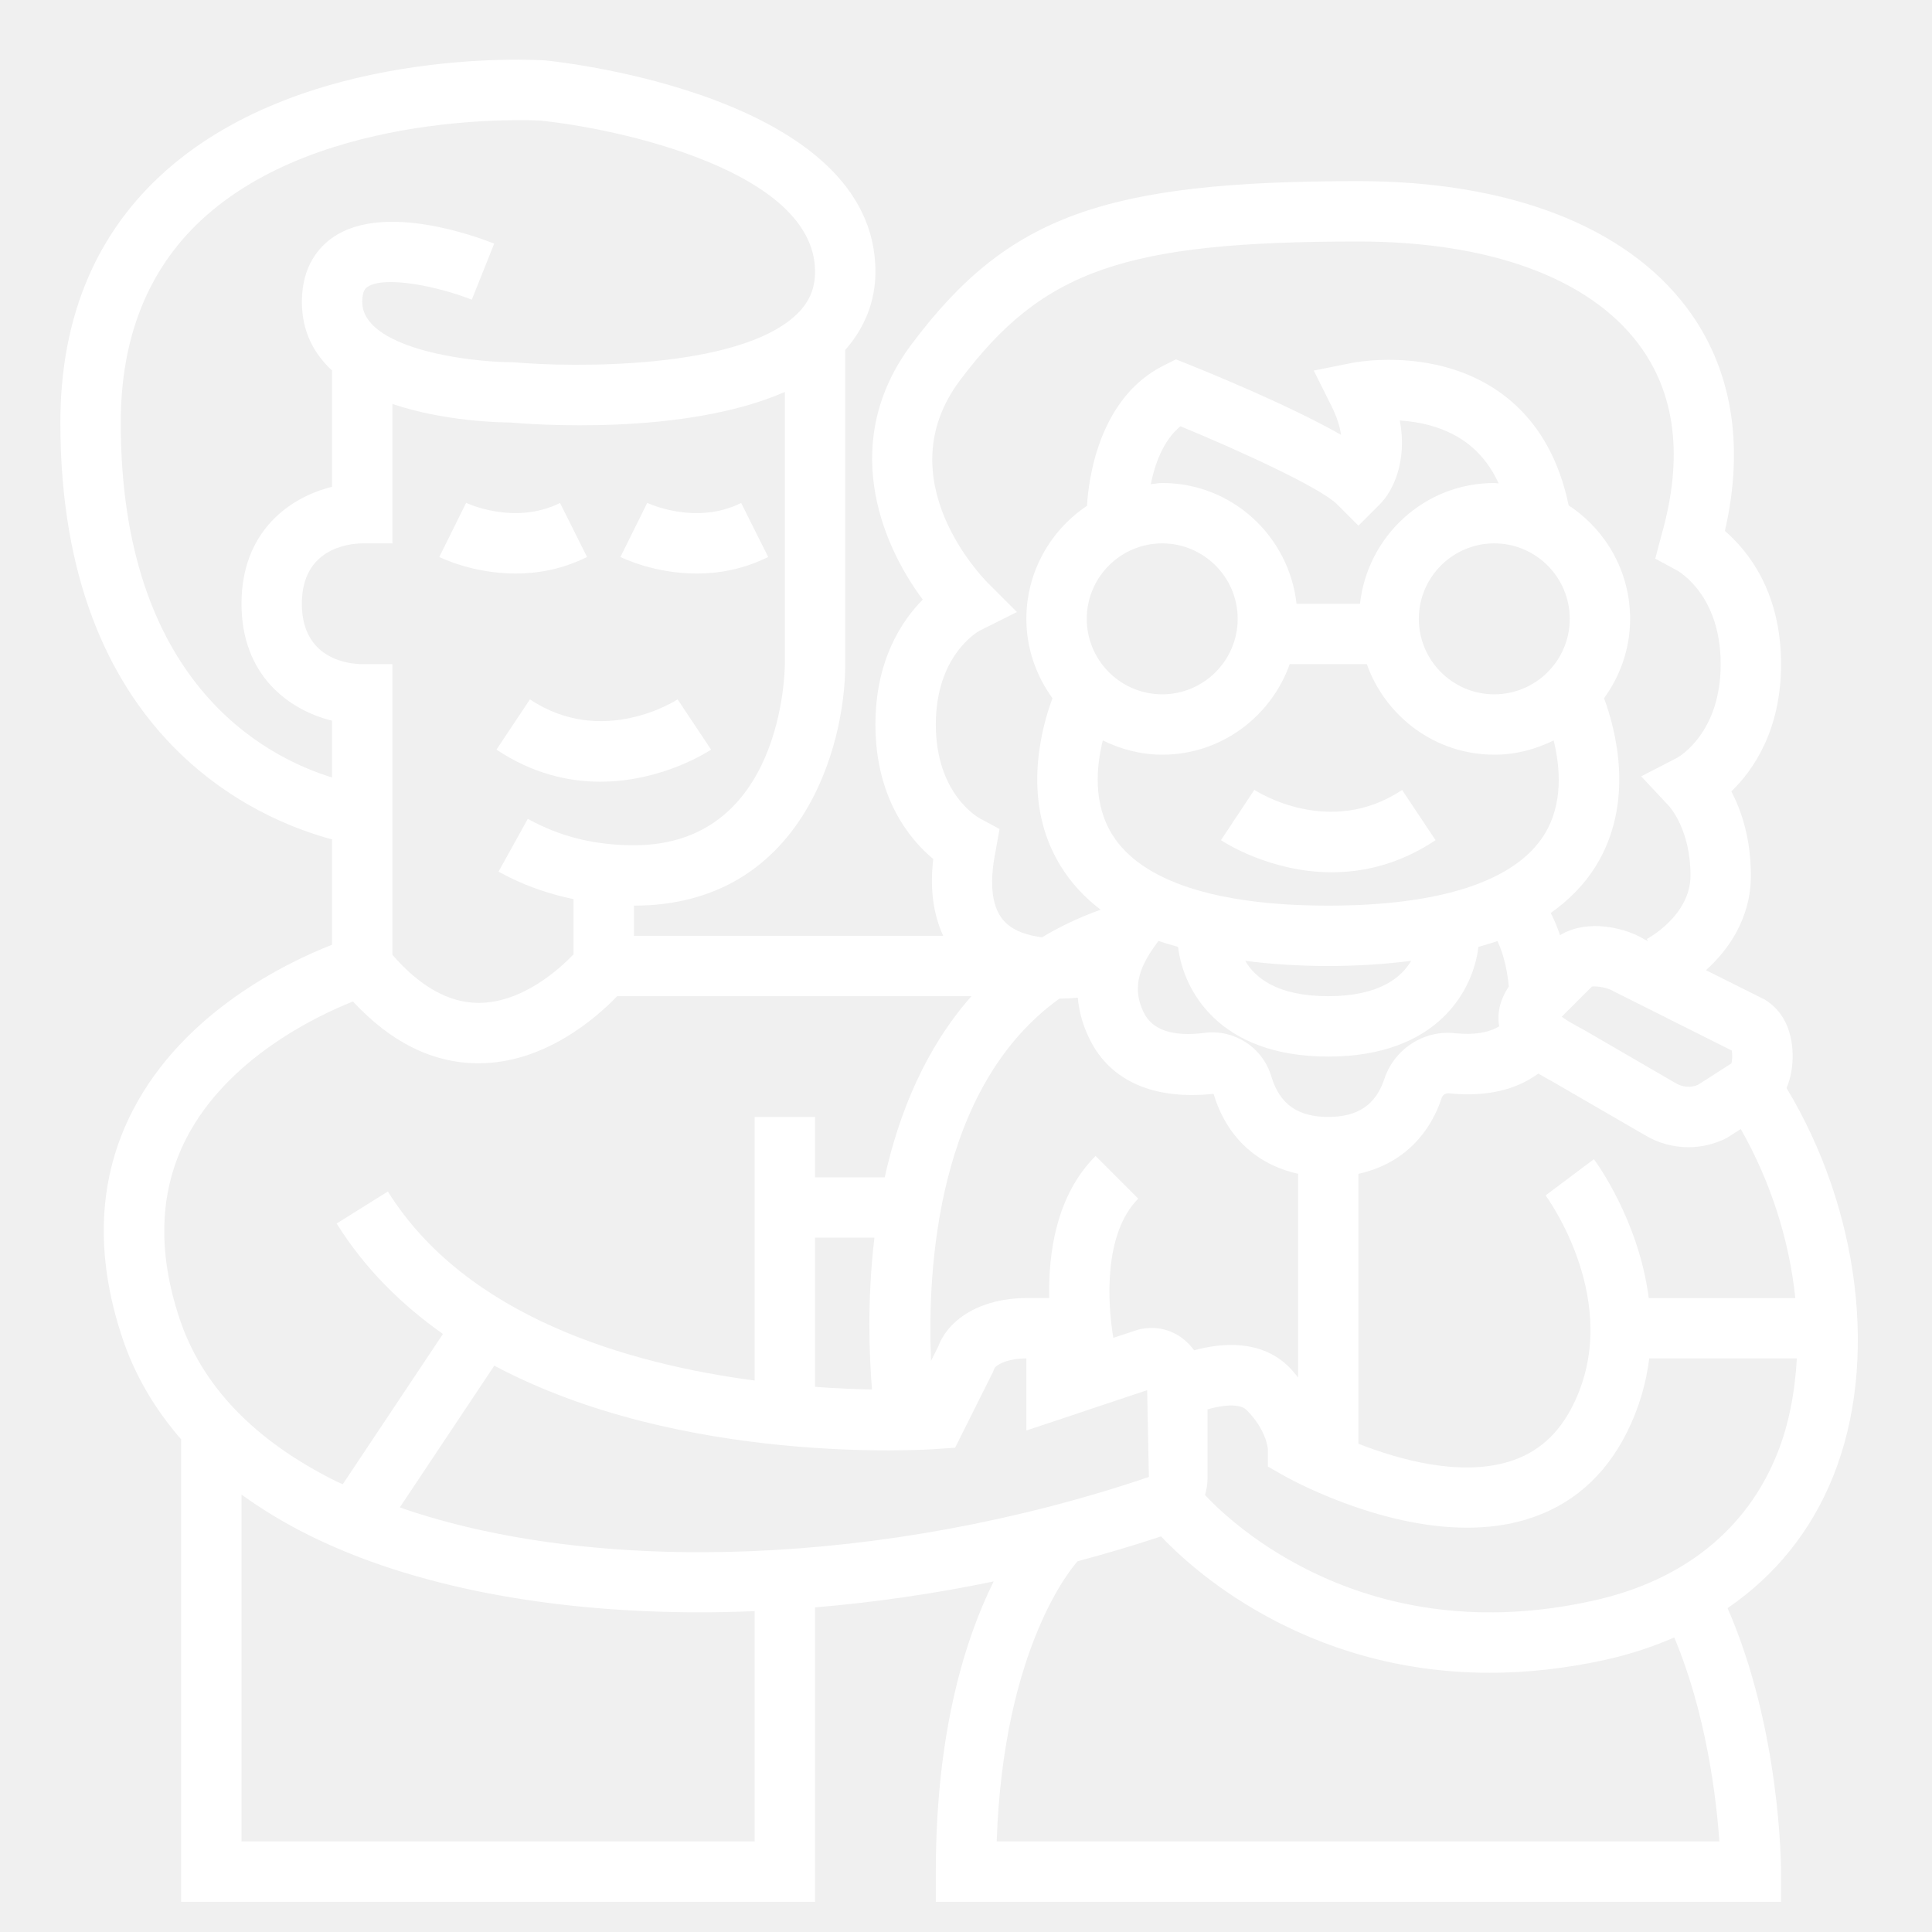
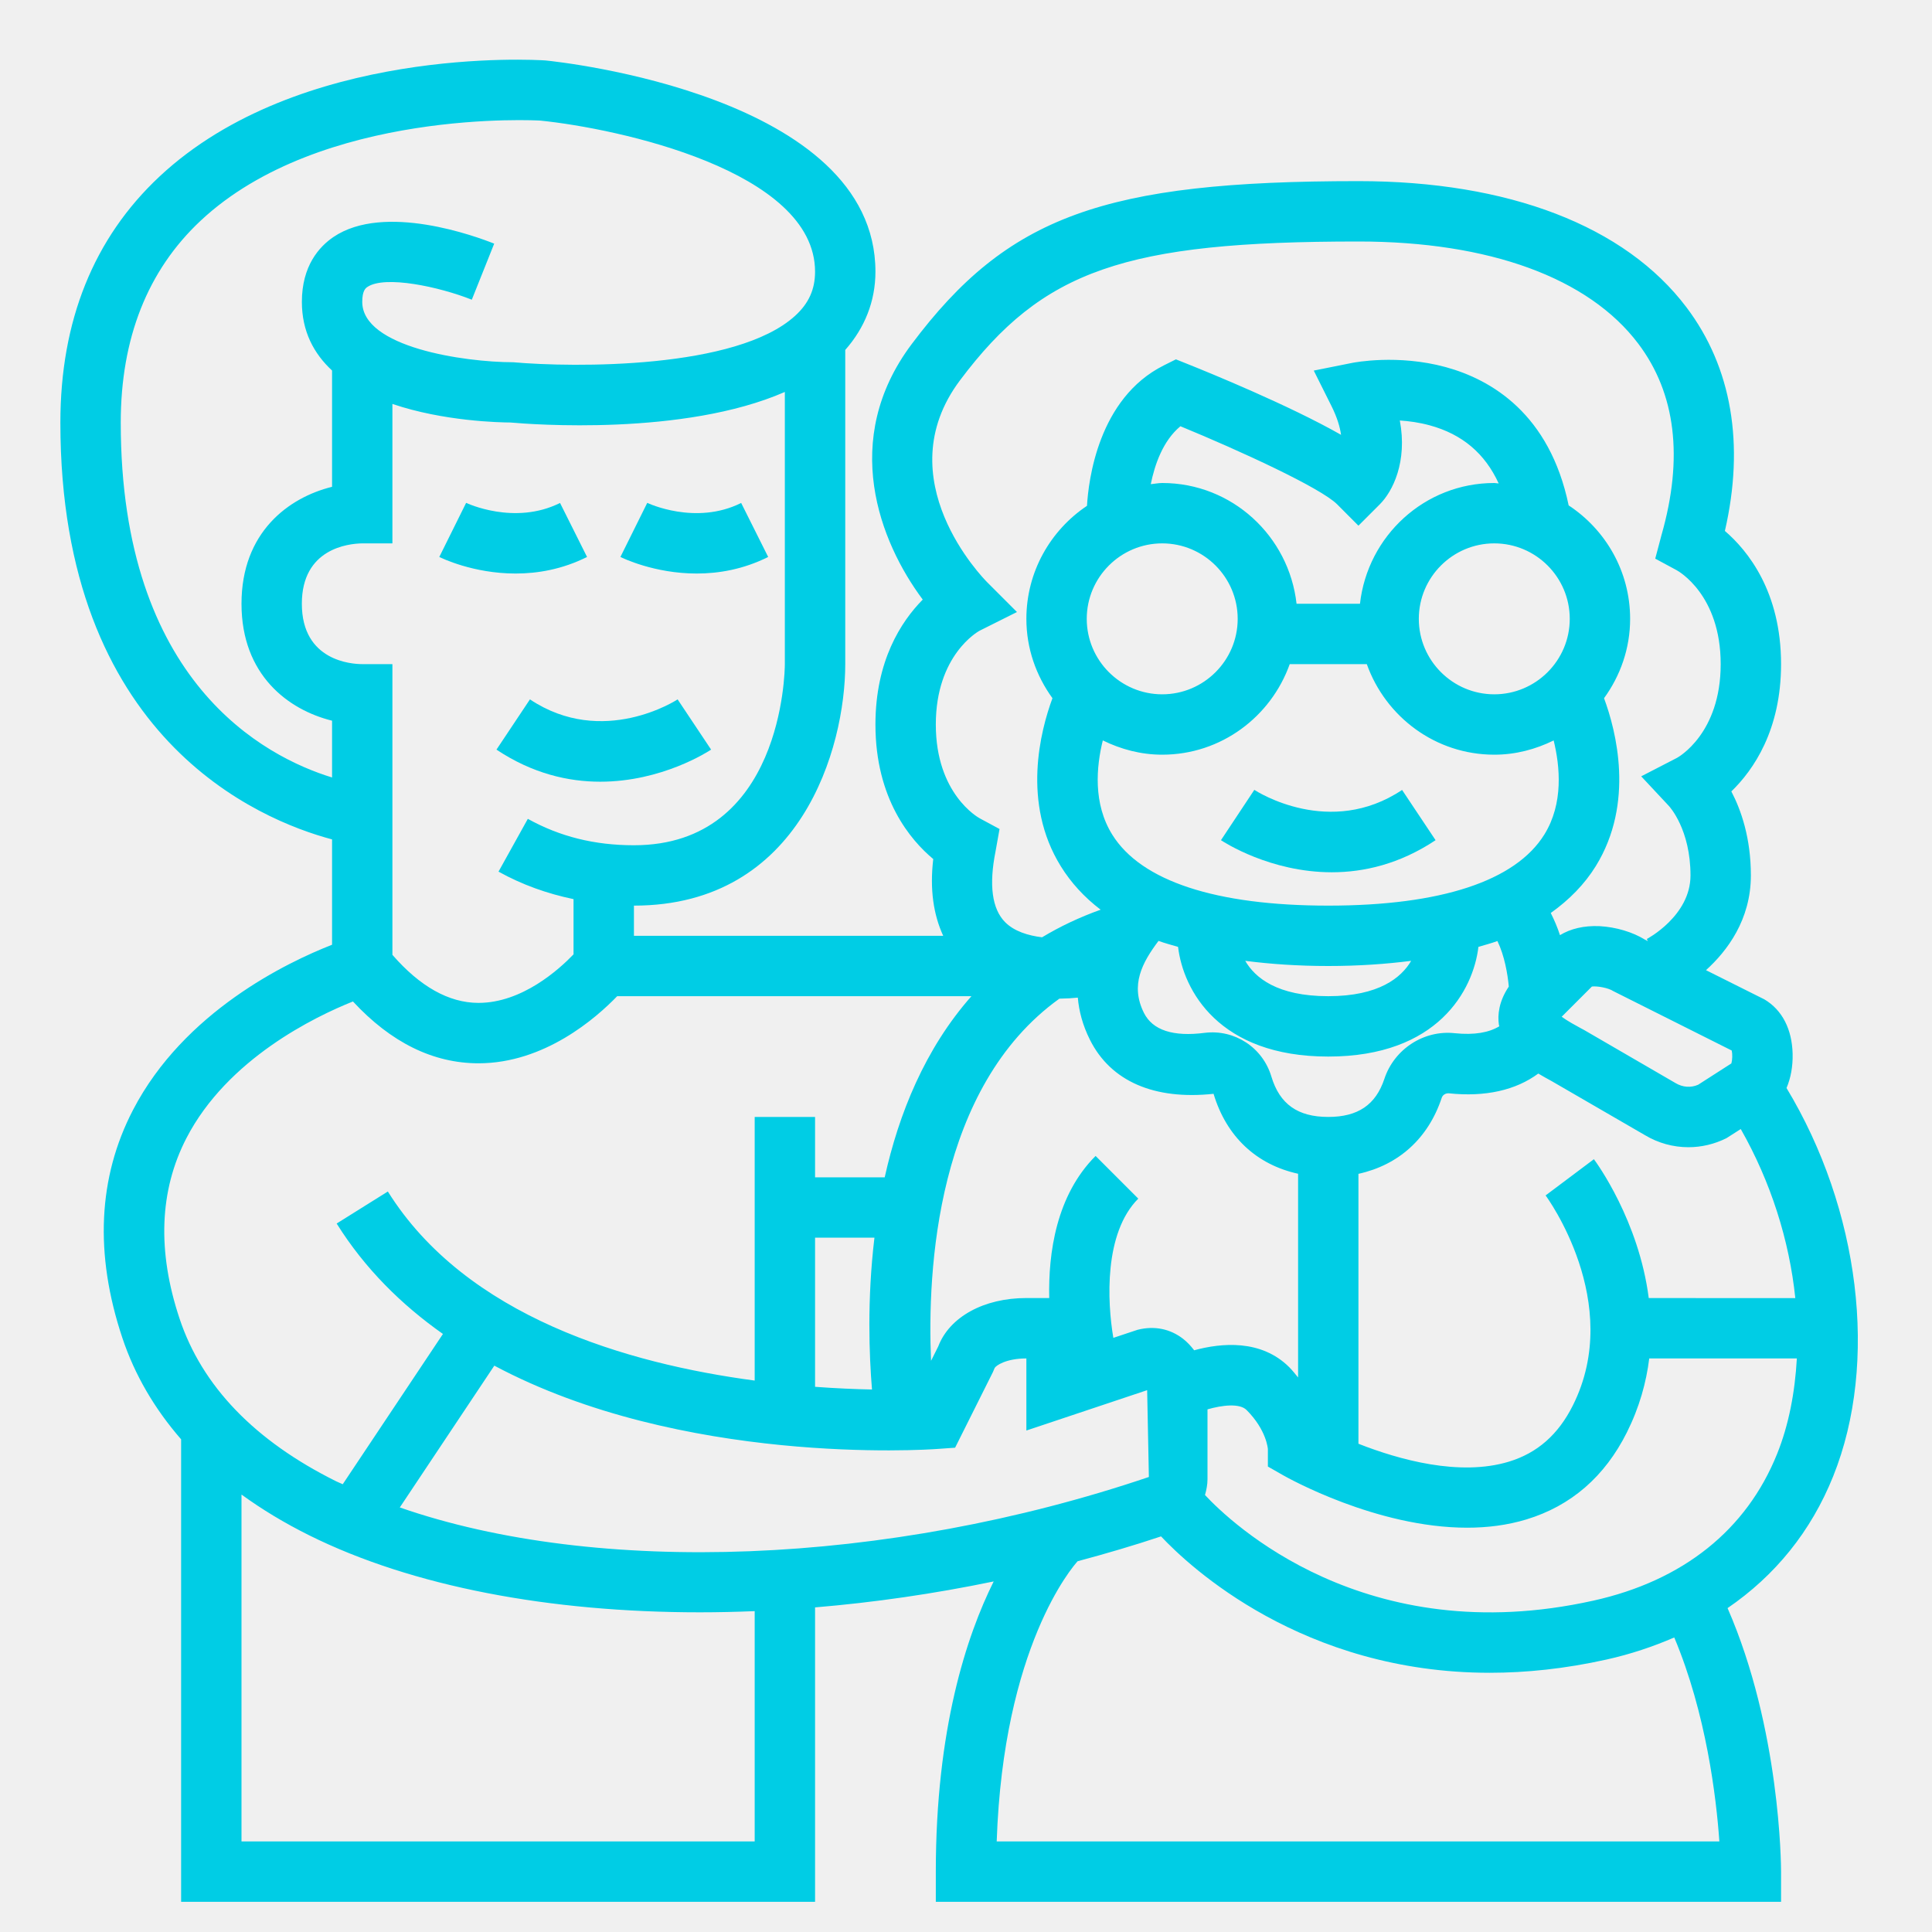
- <svg xmlns="http://www.w3.org/2000/svg" version="1.1" width="512" height="512" x="0" y="0" viewBox="0 0 64 64" style="enable-background:new 0 0 512 512" xml:space="preserve" class="">
-   <g>
-     <g>
-       <path d="m19.447 18.45-.895-1.789c-1.51.754-3.095.004-3.111-.003l-.889 1.792c.066.033 1.122.549 2.528.549.726 0 1.544-.137 2.367-.549z" fill="#ffffff" data-original="#000000" class="" />
-       <path d="m21.441 16.658-.889 1.792c.066.033 1.122.549 2.528.549.725 0 1.543-.137 2.367-.549l-.895-1.789c-1.51.755-3.095.005-3.111-.003z" fill="#ffffff" data-original="#000000" class="" />
-       <path d="m17.555 23.168-1.109 1.664c1.196.797 2.384 1.063 3.438 1.063 2.042 0 3.576-.999 3.672-1.063l-1.109-1.664c-.026.017-2.474 1.613-4.892 0z" fill="#ffffff" data-original="#000000" class="" />
-       <path d="m60.726 48.905c1.518-3.777.876-8.854-1.545-12.863.14-.329.212-.716.202-1.134-.02-.803-.336-1.446-.936-1.803l-1.934-.967c.701-.633 1.487-1.671 1.487-3.138 0-1.238-.323-2.165-.647-2.783.734-.711 1.647-2.033 1.647-4.217 0-2.402-1.104-3.762-1.861-4.412.661-2.872.227-5.421-1.272-7.407-2.034-2.696-5.893-4.181-10.867-4.181-8.439 0-11.621 1.161-14.8 5.4-2.378 3.17-1.062 6.549.367 8.462-.719.728-1.567 2.033-1.567 4.138 0 2.459 1.158 3.826 1.915 4.457-.118 1 .006 1.84.33 2.543h-10.245v-1c5.537 0 7-5.233 7-8v-10.408c.643-.729 1-1.61 1-2.592 0-5.838-10.456-6.951-10.934-6.998-.332-.022-8.149-.49-12.784 3.847-2.178 2.038-3.282 4.78-3.282 8.151 0 10.446 6.572 13.16 9 13.806v3.49c-1.484.58-4.902 2.214-6.594 5.473-1.16 2.234-1.279 4.773-.354 7.547.412 1.237 1.072 2.356 1.948 3.364v15.32h21v-9.753c1.953-.163 3.938-.45 5.917-.86-.904 1.816-1.917 4.9-1.917 9.613v1h28v-1c0-.202-.023-4.722-1.772-8.729 1.57-1.074 2.763-2.535 3.498-4.366zm-6.109-5.905c-.33-2.566-1.727-4.479-1.817-4.6l-1.6 1.2c.026.035 2.609 3.545.905 6.953-.484.969-1.178 1.579-2.12 1.866-1.634.497-3.639-.064-4.985-.593v-8.941c1.325-.291 2.31-1.167 2.759-2.518.033-.1.128-.153.231-.15 1.217.129 2.226-.105 2.968-.654.156.093.309.178.446.252l3.083 1.786c.446.268.944.402 1.444.402.43 0 .86-.1 1.259-.299l.475-.303c.996 1.751 1.609 3.691 1.807 5.6h-4.855zm-15.059 1.73c-.106-.14-.226-.269-.363-.377-.421-.328-.945-.445-1.511-.302l-.803.267c-.204-1.196-.314-3.471.826-4.612l-1.414-1.414c-1.305 1.305-1.569 3.217-1.536 4.707h-.757c-1.412 0-2.547.627-2.92 1.604l-.238.476c-.128-3.005.173-9.065 4.251-11.997.233-.003.438-.016.611-.034.038.44.156.906.402 1.397.688 1.376 2.132 1.999 4.095 1.789.428 1.427 1.429 2.348 2.8 2.648v6.748c-.094-.113-.18-.226-.293-.34-.932-.928-2.245-.807-3.15-.56zm-26.314 5.206 3.131-4.697c6.205 3.308 14.248 2.792 14.696 2.758l.568-.04 1.255-2.51.053-.127c.04-.082.378-.32 1.053-.32v2.388l4.001-1.337.057 2.876c-8.69 2.942-18.29 3.28-24.814 1.009zm13.756-8.936h1.967c-.247 2.061-.174 3.905-.081 5.029-.549-.011-1.183-.037-1.886-.089zm19.371-27.071c.304.02.644.066.991.161 1.073.292 1.827.928 2.284 1.925-.05-.002-.096-.015-.146-.015-2.31 0-4.197 1.756-4.449 4h-2.101c-.252-2.244-2.139-4-4.449-4-.13 0-.253.028-.38.038.129-.637.399-1.436.982-1.918 1.978.814 4.647 2.042 5.191 2.586l.706.708.707-.707c.428-.428.921-1.408.664-2.778zm3.129 9.071c-1.378 0-2.5-1.122-2.5-2.5s1.122-2.5 2.5-2.5 2.5 1.122 2.5 2.5-1.122 2.5-2.5 2.5zm-11-5c1.378 0 2.5 1.122 2.5 2.5s-1.122 2.5-2.5 2.5-2.5-1.122-2.5-2.5 1.122-2.5 2.5-2.5zm-1.968 6.527c.597.293 1.259.473 1.968.473 1.953 0 3.602-1.258 4.224-3h2.553c.621 1.742 2.271 3 4.224 3 .708 0 1.37-.179 1.966-.472.211.862.329 2.085-.306 3.113-.955 1.543-3.431 2.359-7.161 2.359-3.723 0-6.197-.813-7.154-2.35-.645-1.034-.527-2.259-.314-3.123zm13.449 8.155c-.331.49-.375.941-.329 1.259.003.02.011.037.014.056-.344.209-.823.295-1.467.23-1.03-.117-2.012.525-2.339 1.509-.286.863-.877 1.264-1.86 1.264-1.011 0-1.61-.425-1.884-1.338-.289-.966-1.22-1.569-2.207-1.448-1.048.136-1.728-.087-2.015-.661-.458-.917-.064-1.659.484-2.385.202.076.43.134.647.199.17 1.431 1.345 3.633 4.975 3.633s4.805-2.202 4.975-3.634c.211-.063.432-.12.629-.193.235.486.34 1.097.377 1.509zm-8.731-.853c.846.108 1.754.171 2.75.171.995 0 1.902-.063 2.747-.171-.323.551-1.06 1.171-2.747 1.171-1.691 0-2.427-.612-2.75-1.171zm16.104 3.398-1.1.706c-.239.106-.513.088-.752-.056l-3.021-1.754-.125-.067c-.147-.08-.442-.24-.623-.375l1.001-1.001c.176-.022.547.044.71.153l3.922 1.967c.027.122.021.315-.012.427zm-24.647-15.934c-.138-.138-3.358-3.424-.907-6.693 2.741-3.654 5.455-4.6 13.2-4.6 4.331 0 7.623 1.202 9.27 3.385 1.242 1.646 1.5 3.779.769 6.34l-.207.781.708.382c.059.032 1.46.814 1.46 3.112s-1.401 3.08-1.447 3.105l-1.186.612.915.979c.029.031.718.785.718 2.304 0 1.342-1.438 2.101-1.447 2.105l.035.071-.093-.047c-.407-.253-.963-.419-1.504-.449-.521-.023-.964.085-1.315.298-.079-.246-.183-.492-.305-.734.614-.438 1.119-.951 1.491-1.552 1.295-2.096.672-4.487.274-5.563.538-.741.864-1.645.864-2.629 0-1.571-.812-2.953-2.036-3.758-.631-3.034-2.56-4.168-4.076-4.582-1.586-.432-3.023-.152-3.084-.141l-1.284.257.585 1.171c.19.38.283.698.319.957-1.731-.985-4.397-2.07-5.053-2.333l-.417-.167-.402.201c-2.175 1.088-2.496 3.82-2.544 4.651-1.208.808-2.008 2.184-2.008 3.744 0 .984.326 1.888.864 2.629-.398 1.076-1.021 3.468.274 5.563.339.549.78 1.03 1.322 1.443-.709.253-1.353.561-1.94.914-.457-.056-.92-.195-1.224-.501-.434-.438-.541-1.229-.316-2.353l.131-.733-.651-.351c-.059-.031-1.46-.813-1.46-3.111s1.401-3.08 1.447-3.105l1.241-.621zm-11.707 8.707c-1.305 0-2.455-.286-3.515-.875l-.971 1.749c.787.437 1.614.729 2.485.911v1.829c-.477.497-1.702 1.608-3.148 1.608-.003 0-.006 0-.009 0-.976-.004-1.931-.543-2.843-1.592v-9.63h-1c-.334 0-2-.096-2-2 0-1.827 1.537-1.993 2-2h1v-4.619c1.705.578 3.565.613 3.91.615.667.06 5.74.454 9.09-1.012v9.013c0 .246-.083 6.003-4.999 6.003zm-17-14c0-2.792.889-5.042 2.643-6.686 3.995-3.743 11.221-3.322 11.257-3.319 2.531.256 9.1 1.653 9.1 5.005 0 .585-.209 1.049-.659 1.46-1.943 1.775-7.337 1.717-9.34 1.54-1.632-.003-5.001-.496-5.001-2 0-.378.118-.458.169-.493.578-.394 2.38-.008 3.46.421l.742-1.857c-.593-.237-3.637-1.362-5.324-.221-.477.324-1.047.96-1.047 2.15 0 .978.397 1.716 1 2.274v3.852c-1.445.357-3 1.508-3 3.874s1.555 3.517 3 3.874v1.881c-2.228-.685-7-3.156-7-11.755zm2.176 23.701c1.358-2.627 4.262-4.025 5.516-4.526 1.259 1.359 2.656 2.048 4.16 2.048 2.187 0 3.897-1.501 4.593-2.223h11.735c-1.538 1.741-2.406 3.896-2.873 6h-2.307v-2h-2v8.733c-4.21-.56-9.555-2.108-12.152-6.263l-1.696 1.061c.936 1.497 2.153 2.694 3.521 3.658l-3.319 4.978c-.071-.034-.15-.063-.22-.098-2.696-1.34-4.441-3.151-5.185-5.385-.746-2.237-.669-4.249.227-5.983zm18.824 23.299h-17v-11.491c.675.49 1.421.942 2.244 1.351 3.422 1.7 7.976 2.55 12.94 2.55.6 0 1.206-.014 1.816-.039zm31.956 0h-23.939c.22-6.459 2.518-9.103 2.681-9.282.928-.248 1.851-.519 2.763-.823.939.999 4.687 4.518 10.891 4.518 1.198 0 2.487-.132 3.865-.438.803-.179 1.547-.43 2.245-.732 1.059 2.519 1.393 5.306 1.494 6.757zm-4.173-7.977c-7.567 1.684-12.023-2.594-12.866-3.499.048-.168.083-.342.083-.524v-2.313c.491-.142 1.064-.207 1.293.02.667.667.706 1.29.707 1.293v.581l.504.288c.15.085 3.09 1.738 6.097 1.738.66 0 1.323-.08 1.96-.273 1.478-.448 2.6-1.419 3.333-2.887.414-.829.641-1.653.739-2.447h4.89c-.063 1.119-.265 2.194-.653 3.159-1.013 2.523-3.118 4.205-6.087 4.864z" fill="#ffffff" data-original="#000000" class="" />
-       <path d="m47.555 27.832-1.109-1.664c-2.389 1.594-4.793.063-4.895-.003l-1.105 1.667c.096.064 1.63 1.063 3.672 1.063 1.052 0 2.241-.266 3.437-1.063z" fill="#ffffff" data-original="#000000" class="" />
-     </g>
-   </g>
+ <svg xmlns="http://www.w3.org/2000/svg" width="512" height="512" viewBox="0 0 512 512" fill="none">
+   <path d="M155.576 147.6L148.416 133.288C136.336 139.32 123.656 133.32 123.528 133.264L116.416 147.6C116.944 147.864 125.392 151.992 136.64 151.992C142.448 151.992 148.992 150.896 155.576 147.6Z" fill="#00CDE5" />
+   <path d="M171.528 133.264L164.416 147.6C164.944 147.864 173.392 151.992 184.64 151.992C190.44 151.992 196.984 150.896 203.576 147.6L196.416 133.288C184.336 139.328 171.656 133.328 171.528 133.264Z" fill="#00CDE5" />
+   <path d="M140.44 185.344L131.568 198.656C141.136 205.032 150.64 207.16 159.072 207.16C175.408 207.16 187.68 199.168 188.448 198.656L179.576 185.344C179.368 185.48 159.784 198.248 140.44 185.344Z" fill="#00CDE5" />
+   <path d="M485.808 391.24C497.952 361.024 492.816 320.408 473.448 288.336C474.568 285.704 475.144 282.608 475.064 279.264C474.904 272.84 472.376 267.696 467.576 264.84L452.104 257.104C457.712 252.04 464 243.736 464 232C464 222.096 461.416 214.68 458.824 209.736C464.696 204.048 472 193.472 472 176C472 156.784 463.168 145.904 457.112 140.704C462.4 117.728 458.928 97.336 446.936 81.448C430.664 59.88 399.792 48 360 48C292.488 48 267.032 57.288 241.6 91.2C222.576 116.56 233.104 143.592 244.536 158.896C238.784 164.72 232 175.16 232 192C232 211.672 241.264 222.608 247.32 227.656C246.376 235.656 247.368 242.376 249.96 248H168V240C212.296 240 224 198.136 224 176V92.736C229.144 86.904 232 79.856 232 72C232 25.296 148.352 16.392 144.528 16.016C141.872 15.84 79.336 12.096 42.256 46.792C24.832 63.096 16 85.032 16 112C16 195.568 68.576 217.28 88 222.448V250.368C76.128 255.008 48.784 268.08 35.248 294.152C25.968 312.024 25.016 332.336 32.416 354.528C35.712 364.424 40.992 373.376 48 381.44V504H216V425.976C231.624 424.672 247.504 422.376 263.336 419.096C256.104 433.624 248 458.296 248 496V504H472V496C472 494.384 471.816 458.224 457.824 426.168C470.384 417.576 479.928 405.888 485.808 391.24ZM436.936 344C434.296 323.472 423.12 308.168 422.4 307.2L409.6 316.8C409.808 317.08 430.472 345.16 416.84 372.424C412.968 380.176 407.416 385.056 399.88 387.352C386.808 391.328 370.768 386.84 360 382.608V311.08C370.6 308.752 378.48 301.744 382.072 290.936C382.336 290.136 383.096 289.712 383.92 289.736C393.656 290.768 401.728 288.896 407.664 284.504C408.912 285.248 410.136 285.928 411.232 286.52L435.896 300.808C439.464 302.952 443.448 304.024 447.448 304.024C450.888 304.024 454.328 303.224 457.52 301.632L461.32 299.208C469.288 313.216 474.192 328.736 475.776 344.008L436.936 344ZM316.464 357.84C315.616 356.72 314.656 355.688 313.56 354.824C310.192 352.2 306 351.264 301.472 352.408L295.048 354.544C293.416 344.976 292.536 326.776 301.656 317.648L290.344 306.336C279.904 316.776 277.792 332.072 278.056 343.992H272C260.704 343.992 251.624 349.008 248.64 356.824L246.736 360.632C245.712 336.592 248.12 288.112 280.744 264.656C282.608 264.632 284.248 264.528 285.632 264.384C285.936 267.904 286.88 271.632 288.848 275.56C294.352 286.568 305.904 291.552 321.608 289.872C325.032 301.288 333.04 308.656 344.008 311.056V365.04C343.256 364.136 342.568 363.232 341.664 362.32C334.208 354.896 323.704 355.864 316.464 357.84ZM105.952 399.488L131 361.912C180.64 388.376 244.984 384.248 248.568 383.976L253.112 383.656L263.152 363.576L263.576 362.56C263.896 361.904 266.6 360 272 360V379.104L304.008 368.408L304.464 391.416C234.944 414.952 158.144 417.656 105.952 399.488ZM216 328H231.736C229.76 344.488 230.344 359.24 231.088 368.232C226.696 368.144 221.624 367.936 216 367.52V328ZM370.968 111.432C373.4 111.592 376.12 111.96 378.896 112.72C387.48 115.056 393.512 120.144 397.168 128.12C396.768 128.104 396.4 128 396 128C377.52 128 362.424 142.048 360.408 160H343.6C341.584 142.048 326.488 128 308.008 128C306.968 128 305.984 128.224 304.968 128.304C306 123.208 308.16 116.816 312.824 112.96C328.648 119.472 350 129.296 354.352 133.648L360 139.312L365.656 133.656C369.08 130.232 373.024 122.392 370.968 111.432ZM396 184C384.976 184 376 175.024 376 164C376 152.976 384.976 144 396 144C407.024 144 416 152.976 416 164C416 175.024 407.024 184 396 184ZM308 144C319.024 144 328 152.976 328 164C328 175.024 319.024 184 308 184C296.976 184 288 175.024 288 164C288 152.976 296.976 144 308 144ZM292.256 196.216C297.032 198.56 302.328 200 308 200C323.624 200 336.816 189.936 341.792 176H362.216C367.184 189.936 380.384 200 396.008 200C401.672 200 406.968 198.568 411.736 196.224C413.424 203.12 414.368 212.904 409.288 221.128C401.648 233.472 381.84 240 352 240C322.216 240 302.424 233.496 294.768 221.2C289.608 212.928 290.552 203.128 292.256 196.216ZM399.848 261.456C397.2 265.376 396.848 268.984 397.216 271.528C397.24 271.688 397.304 271.824 397.328 271.976C394.576 273.648 390.744 274.336 385.592 273.816C377.352 272.88 369.496 278.016 366.88 285.888C364.592 292.792 359.864 296 352 296C343.912 296 339.12 292.6 336.928 285.296C334.616 277.568 327.168 272.744 319.272 273.712C310.888 274.8 305.448 273.016 303.152 268.424C299.488 261.088 302.64 255.152 307.024 249.344C308.64 249.952 310.464 250.416 312.2 250.936C313.56 262.384 322.96 280 352 280C381.04 280 390.44 262.384 391.8 250.928C393.488 250.424 395.256 249.968 396.832 249.384C398.712 253.272 399.552 258.16 399.848 261.456ZM330 254.632C336.768 255.496 344.032 256 352 256C359.96 256 367.216 255.496 373.976 254.632C371.392 259.04 365.496 264 352 264C338.472 264 332.584 259.104 330 254.632ZM458.832 281.816L450.032 287.464C448.12 288.312 445.928 288.168 444.016 287.016L419.848 272.984L418.848 272.448C417.672 271.808 415.312 270.528 413.864 269.448L421.872 261.44C423.28 261.264 426.248 261.792 427.552 262.664L458.928 278.4C459.144 279.376 459.096 280.92 458.832 281.816ZM261.656 154.344C260.552 153.24 234.792 126.952 254.4 100.8C276.328 71.568 298.04 64 360 64C394.648 64 420.984 73.616 434.16 91.08C444.096 104.248 446.16 121.312 440.312 141.8L438.656 148.048L444.32 151.104C444.792 151.36 456 157.616 456 176C456 194.384 444.792 200.64 444.424 200.84L434.936 205.736L442.256 213.568C442.488 213.816 448 219.848 448 232C448 242.736 436.496 248.808 436.424 248.84L436.704 249.408L435.96 249.032C432.704 247.008 428.256 245.68 423.928 245.44C419.76 245.256 416.216 246.12 413.408 247.824C412.776 245.856 411.944 243.888 410.968 241.952C415.88 238.448 419.92 234.344 422.896 229.536C433.256 212.768 428.272 193.64 425.088 185.032C429.392 179.104 432 171.872 432 164C432 151.432 425.504 140.376 415.712 133.936C410.664 109.664 395.232 100.592 383.104 97.28C370.416 93.824 358.92 96.064 358.432 96.152L348.16 98.208L352.84 107.576C354.36 110.616 355.104 113.16 355.392 115.232C341.544 107.352 320.216 98.672 314.968 96.568L311.632 95.232L308.416 96.84C291.016 105.544 288.448 127.4 288.064 134.048C278.4 140.512 272 151.52 272 164C272 171.872 274.608 179.104 278.912 185.032C275.728 193.64 270.744 212.776 281.104 229.536C283.816 233.928 287.344 237.776 291.68 241.08C286.008 243.104 280.856 245.568 276.16 248.392C272.504 247.944 268.8 246.832 266.368 244.384C262.896 240.88 262.04 234.552 263.84 225.56L264.888 219.696L259.68 216.888C259.208 216.64 248 210.384 248 192C248 173.616 259.208 167.36 259.576 167.16L269.504 162.192L261.656 154.344ZM168 224C157.56 224 148.36 221.712 139.88 217L132.112 230.992C138.408 234.488 145.024 236.824 151.992 238.28V252.912C148.176 256.888 138.376 265.776 126.808 265.776C126.784 265.776 126.76 265.776 126.736 265.776C118.928 265.744 111.288 261.432 103.992 253.04V176H95.992C93.32 176 79.992 175.232 79.992 160C79.992 145.384 92.288 144.056 95.992 144H103.992V107.048C117.632 111.672 132.512 111.952 135.272 111.968C140.608 112.448 181.192 115.6 207.992 103.872V175.976C207.992 177.944 207.328 224 168 224ZM32 112C32 89.664 39.112 71.664 53.144 58.512C85.104 28.568 142.912 31.936 143.2 31.96C163.448 34.008 216 45.184 216 72C216 76.68 214.328 80.392 210.728 83.68C195.184 97.88 152.032 97.416 136.008 96C122.952 95.976 96 92.032 96 80C96 76.976 96.944 76.336 97.352 76.056C101.976 72.904 116.392 75.992 125.032 79.424L130.968 64.568C126.224 62.672 101.872 53.672 88.376 62.8C84.56 65.392 80 70.48 80 80C80 87.824 83.176 93.728 88 98.192V129.008C76.44 131.864 64 141.072 64 160C64 178.928 76.44 188.136 88 190.992V206.04C70.176 200.56 32 180.792 32 112ZM49.408 301.608C60.272 280.592 83.504 269.408 93.536 265.4C103.608 276.272 114.784 281.784 126.816 281.784C144.312 281.784 157.992 269.776 163.56 264H257.44C245.136 277.928 238.192 295.168 234.456 312H216V296H200V365.864C166.32 361.384 123.56 349 102.784 315.76L89.216 324.248C96.704 336.224 106.44 345.8 117.384 353.512L90.832 393.336C90.264 393.064 89.632 392.832 89.072 392.552C67.504 381.832 53.544 367.344 47.592 349.472C41.624 331.576 42.24 315.48 49.408 301.608ZM200 488H64V396.072C69.4 399.992 75.368 403.608 81.952 406.88C109.328 420.48 145.76 427.28 185.472 427.28C190.272 427.28 195.12 427.168 200 426.968V488ZM455.648 488H264.136C265.896 436.328 284.28 415.176 285.584 413.744C293.008 411.76 300.392 409.592 307.688 407.16C315.2 415.152 345.184 443.304 394.816 443.304C404.4 443.304 414.712 442.248 425.736 439.8C432.16 438.368 438.112 436.36 443.696 433.944C452.168 454.096 454.84 476.392 455.648 488ZM422.264 424.184C361.728 437.656 326.08 403.432 319.336 396.192C319.72 394.848 320 393.456 320 392V373.496C323.928 372.36 328.512 371.84 330.344 373.656C335.68 378.992 335.992 383.976 336 384V388.648L340.032 390.952C341.232 391.632 364.752 404.856 388.808 404.856C394.088 404.856 399.392 404.216 404.488 402.672C416.312 399.088 425.288 391.32 431.152 379.576C434.464 372.944 436.28 366.352 437.064 360H476.184C475.68 368.952 474.064 377.552 470.96 385.272C462.856 405.456 446.016 418.912 422.264 424.184Z" fill="#00CDE5" />
+   <path d="M380.44 222.656L371.568 209.344C352.456 222.096 333.224 209.848 332.408 209.32L323.568 222.656C324.336 223.168 336.608 231.16 352.944 231.16C361.36 231.16 370.872 229.032 380.44 222.656Z" fill="#00CDE5" />
</svg>
